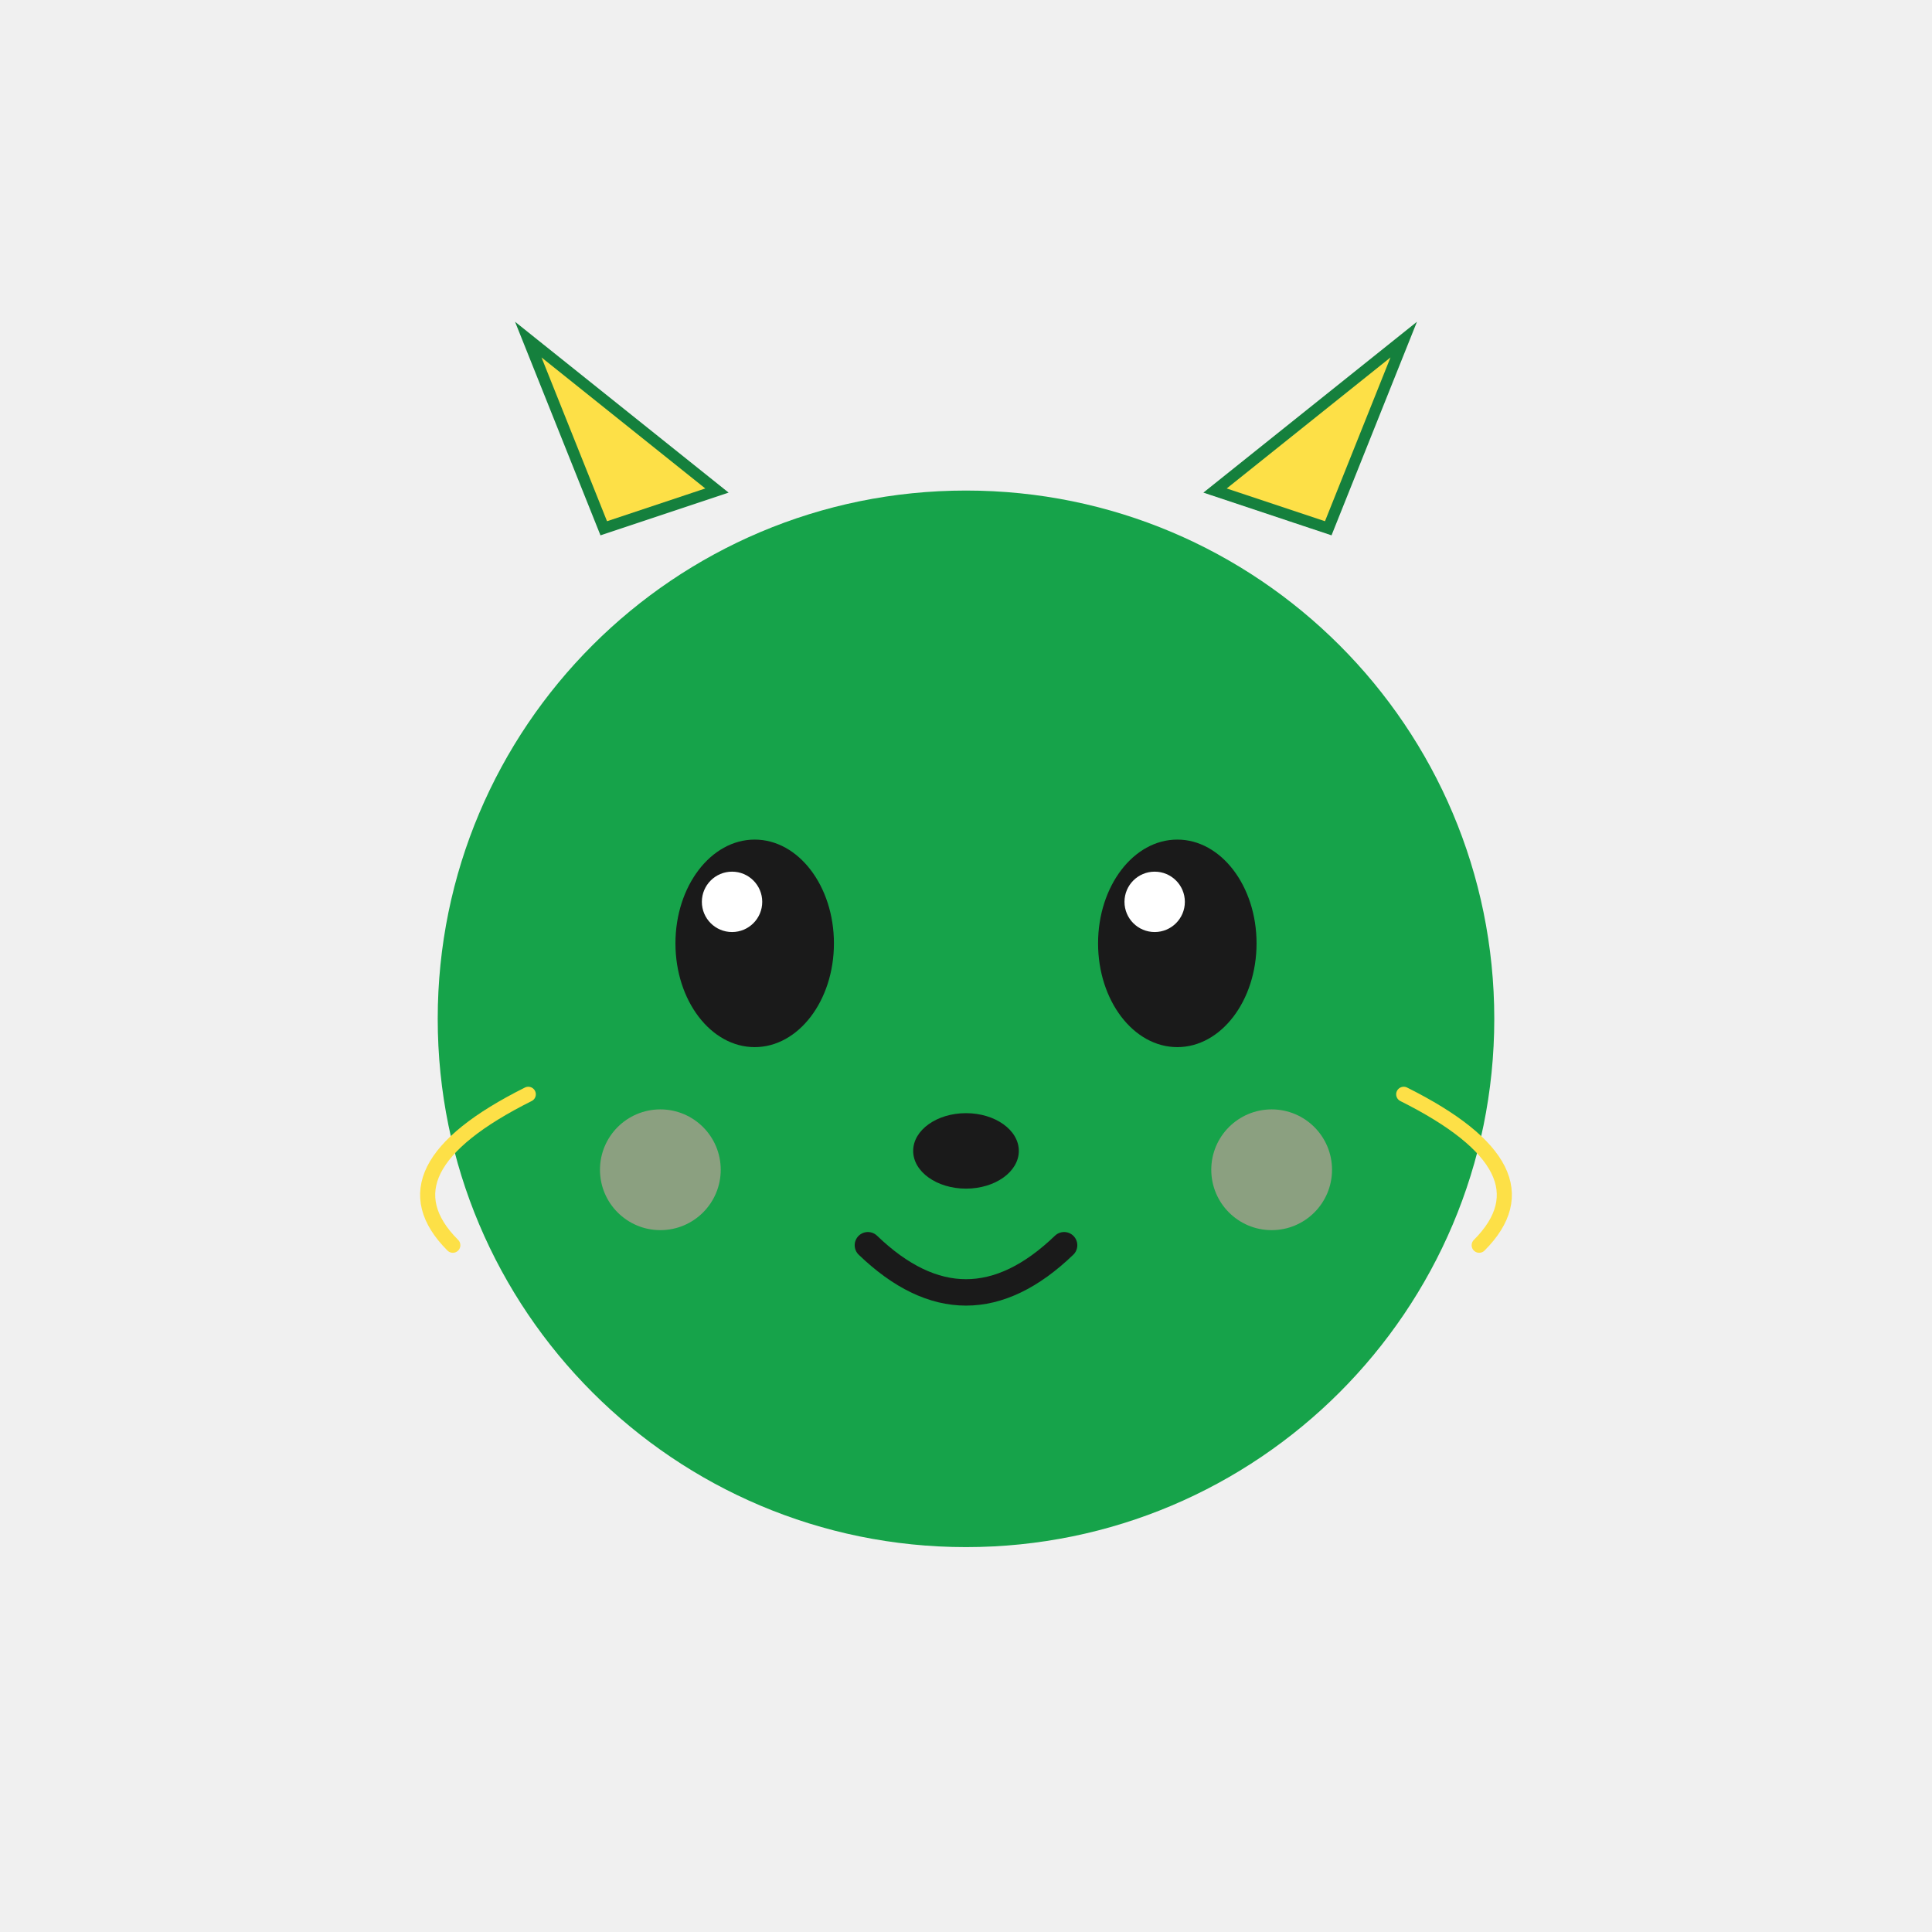
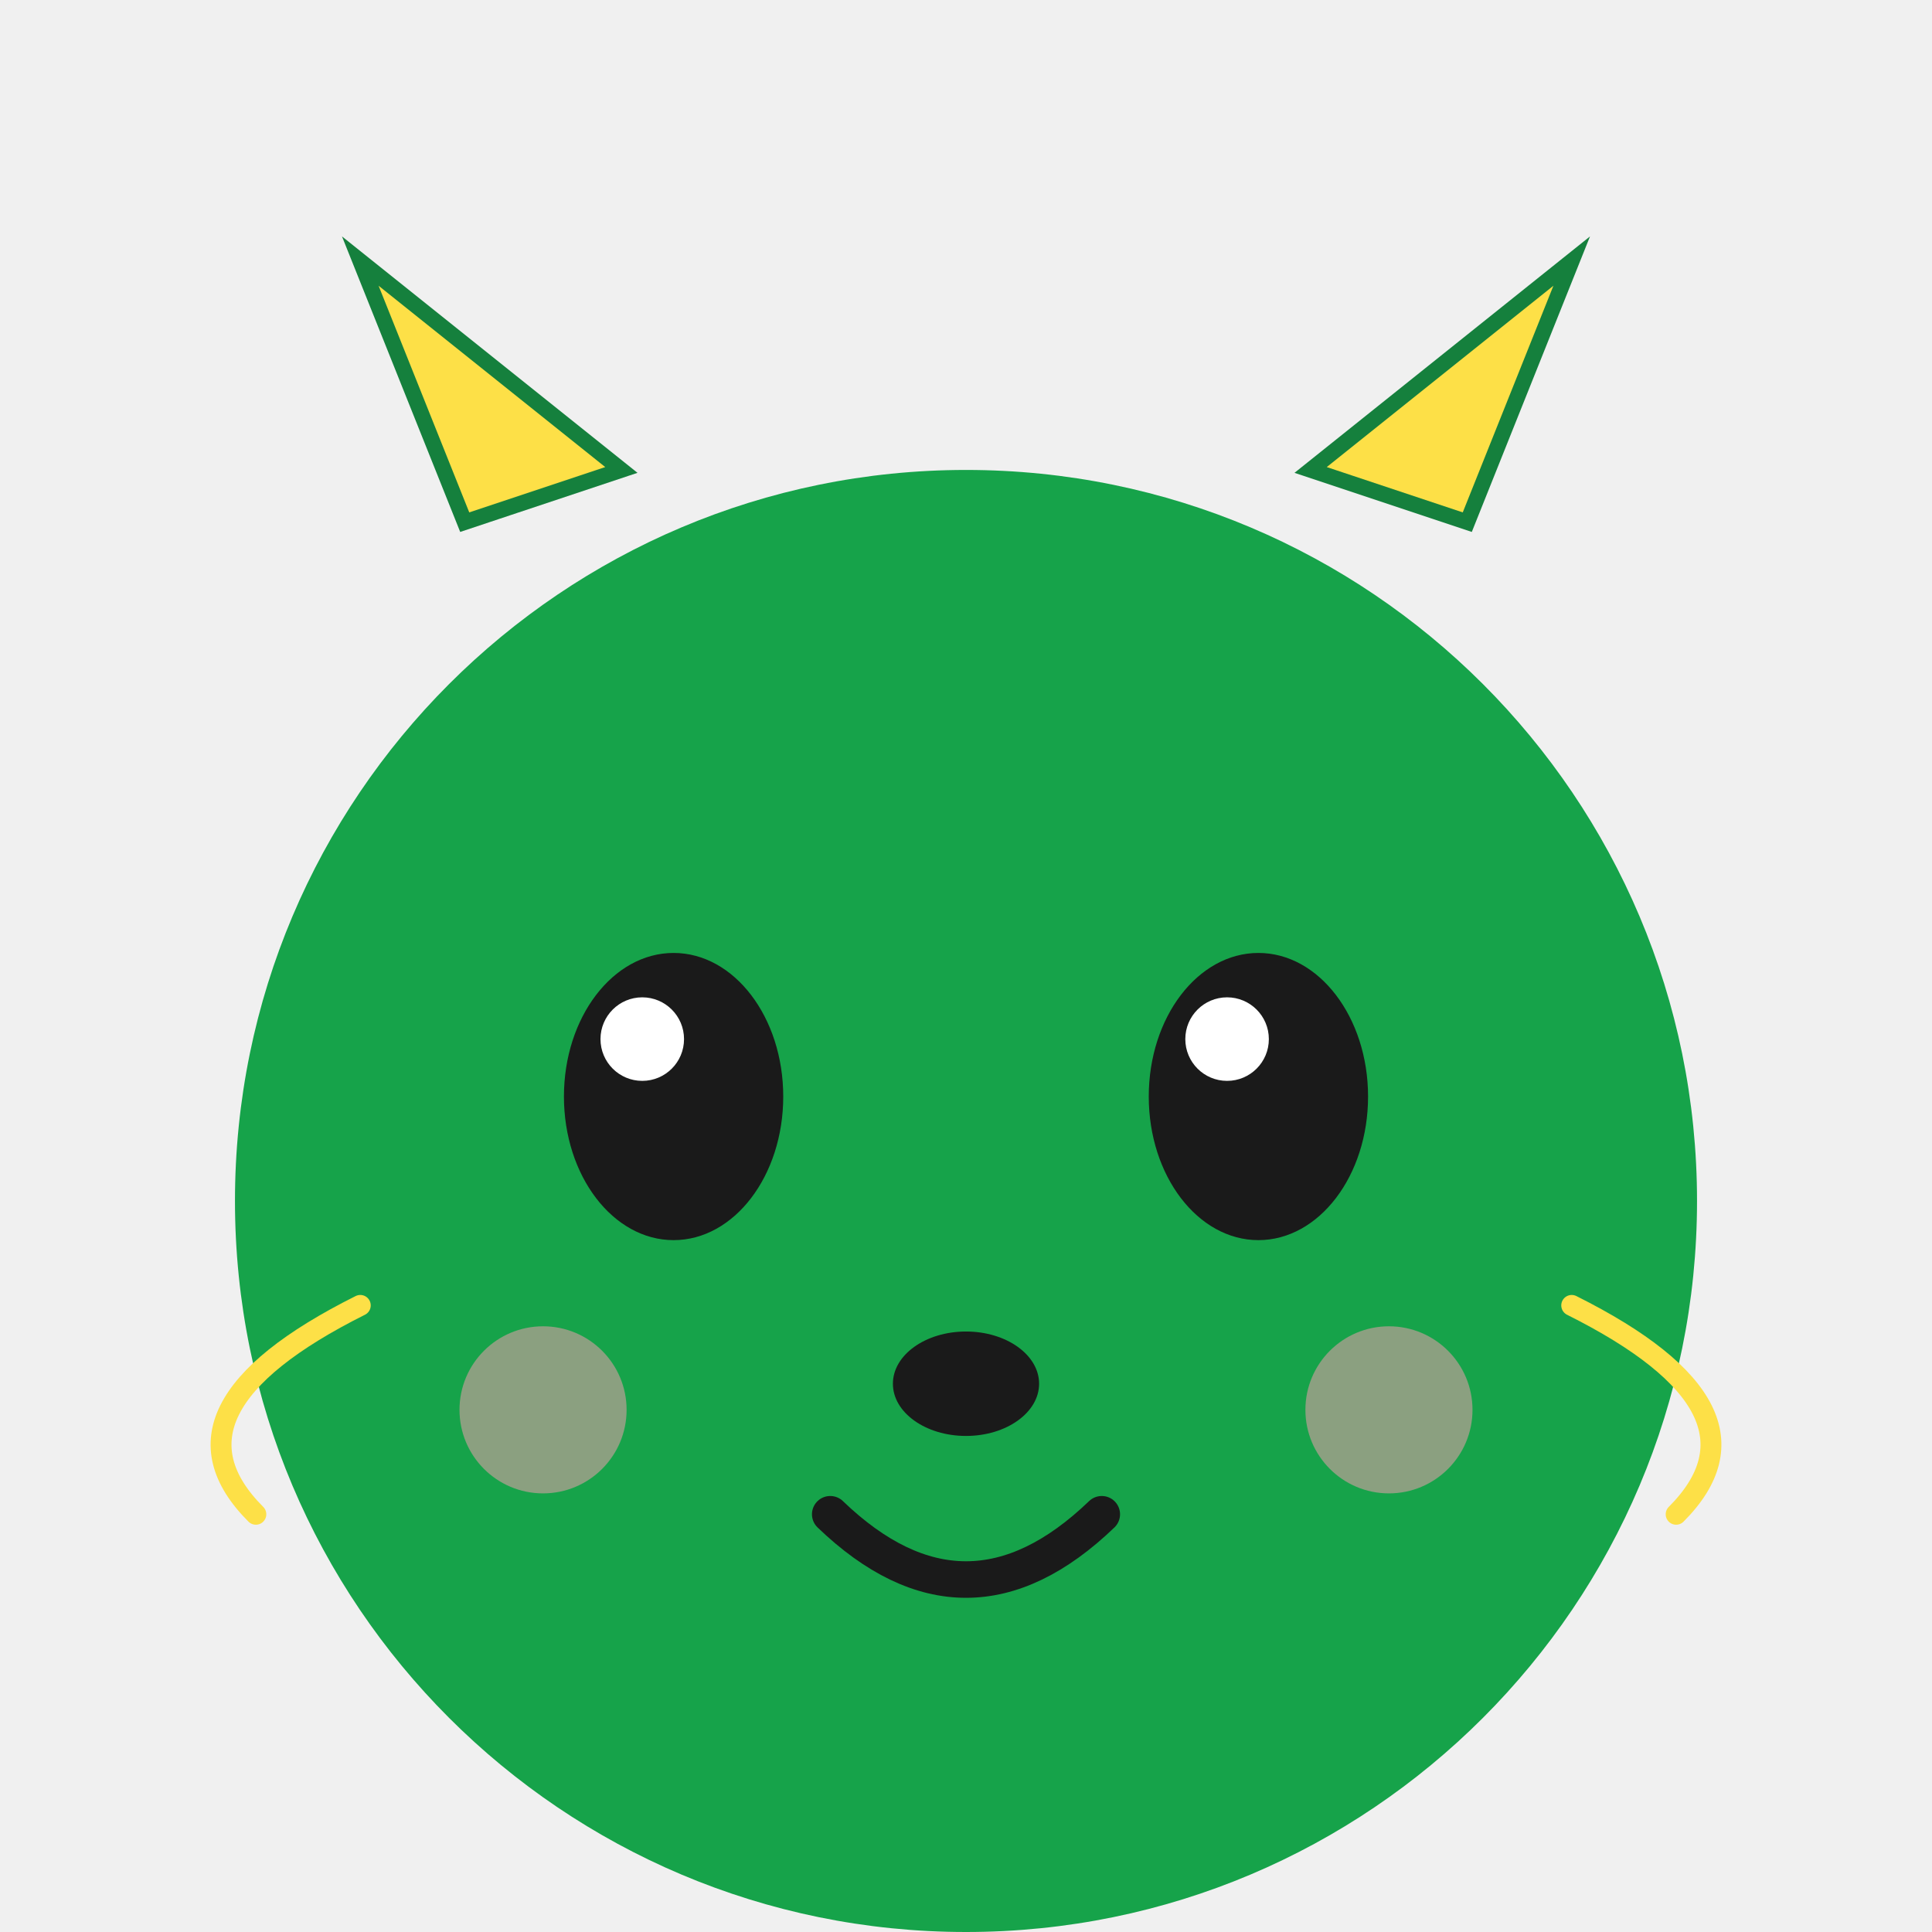
- <svg xmlns="http://www.w3.org/2000/svg" viewBox="0 0 1024 1024" width="1024" height="1024">
+ <svg xmlns="http://www.w3.org/2000/svg" viewBox="142 80 740 740" width="1024" height="1024">
  <g>
    <circle cx="512" cy="540" r="280" fill="#16a34a" />
    <path d="M 320 280 L 280 180 L 380 260 Z" fill="#fde047" stroke="#15803d" stroke-width="6" />
    <path d="M 704 280 L 744 180 L 644 260 Z" fill="#fde047" stroke="#15803d" stroke-width="6" />
    <ellipse cx="400" cy="500" rx="42" ry="55" fill="#1a1a1a" />
    <ellipse cx="624" cy="500" rx="42" ry="55" fill="#1a1a1a" />
    <circle cx="388" cy="478" r="16" fill="#ffffff" />
    <circle cx="612" cy="478" r="16" fill="#ffffff" />
    <ellipse cx="512" cy="610" rx="28" ry="20" fill="#1a1a1a" />
    <path d="M 460 660 Q 512 710 564 660" stroke="#1a1a1a" stroke-width="14" fill="none" stroke-linecap="round" />
    <circle cx="350" cy="620" r="32" fill="#ff9eb5" opacity="0.5" />
    <circle cx="674" cy="620" r="32" fill="#ff9eb5" opacity="0.5" />
    <path d="M 280 580 Q 200 620 240 660 M 744 580 Q 824 620 784 660" stroke="#fde047" stroke-width="8" fill="none" stroke-linecap="round" />
  </g>
</svg>
